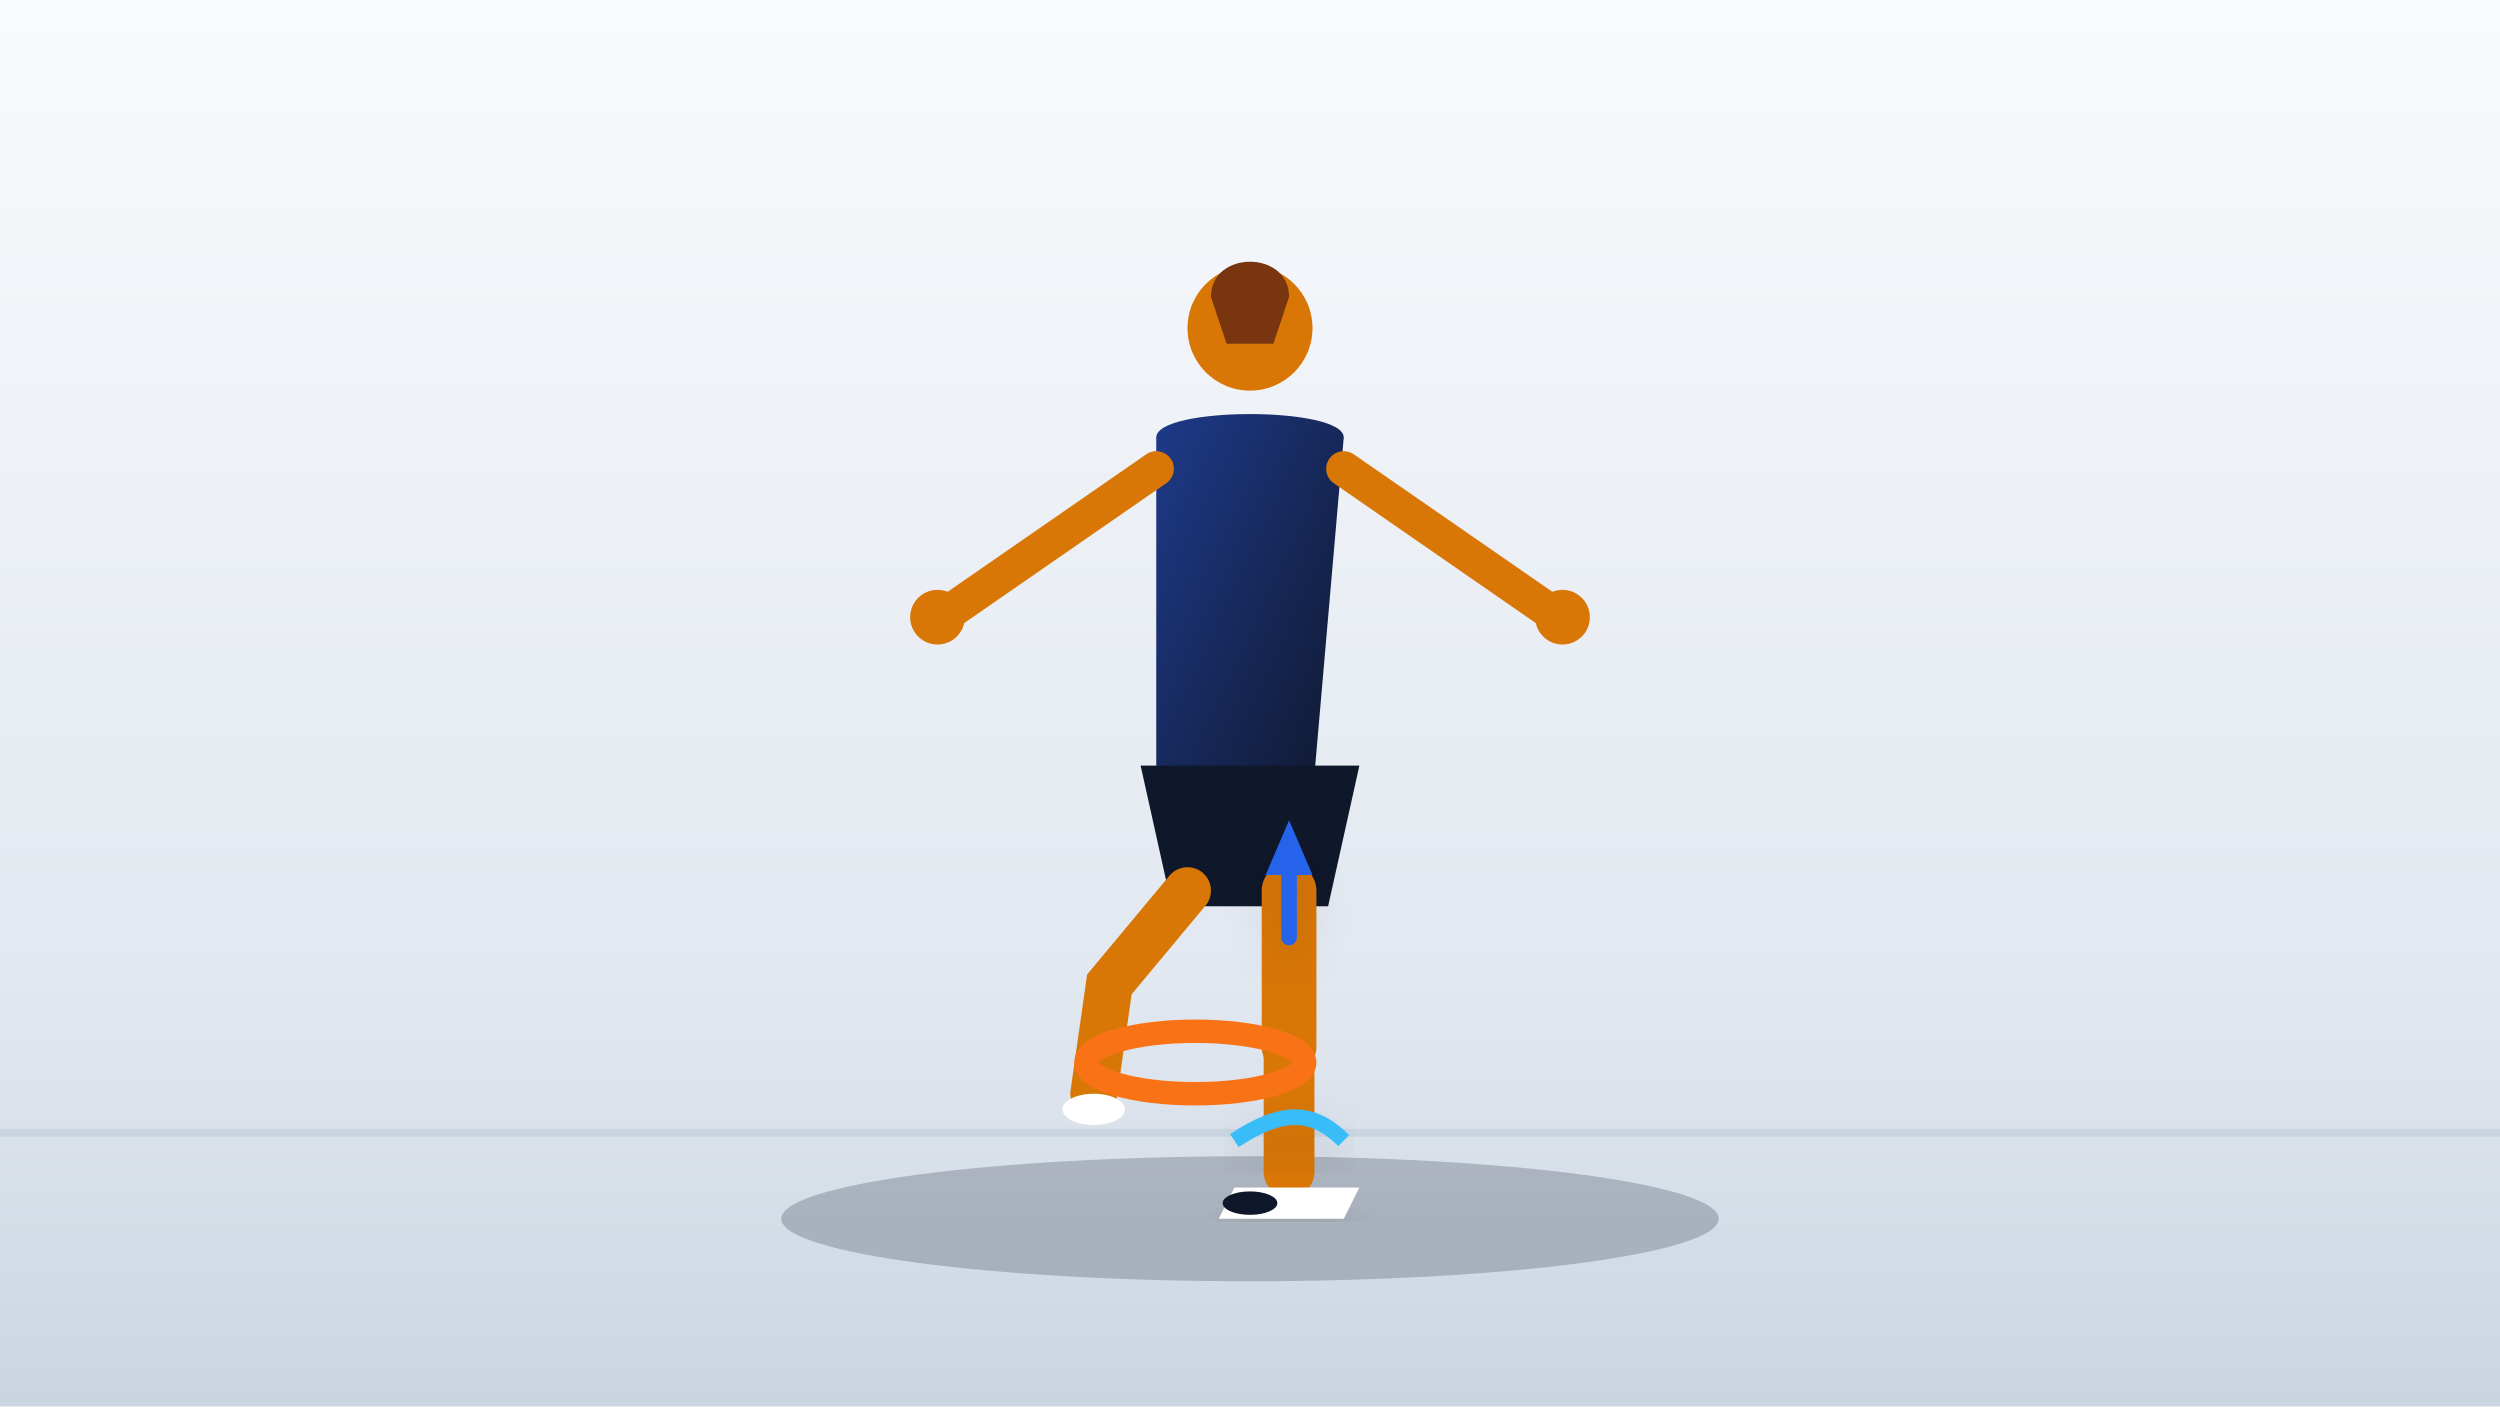
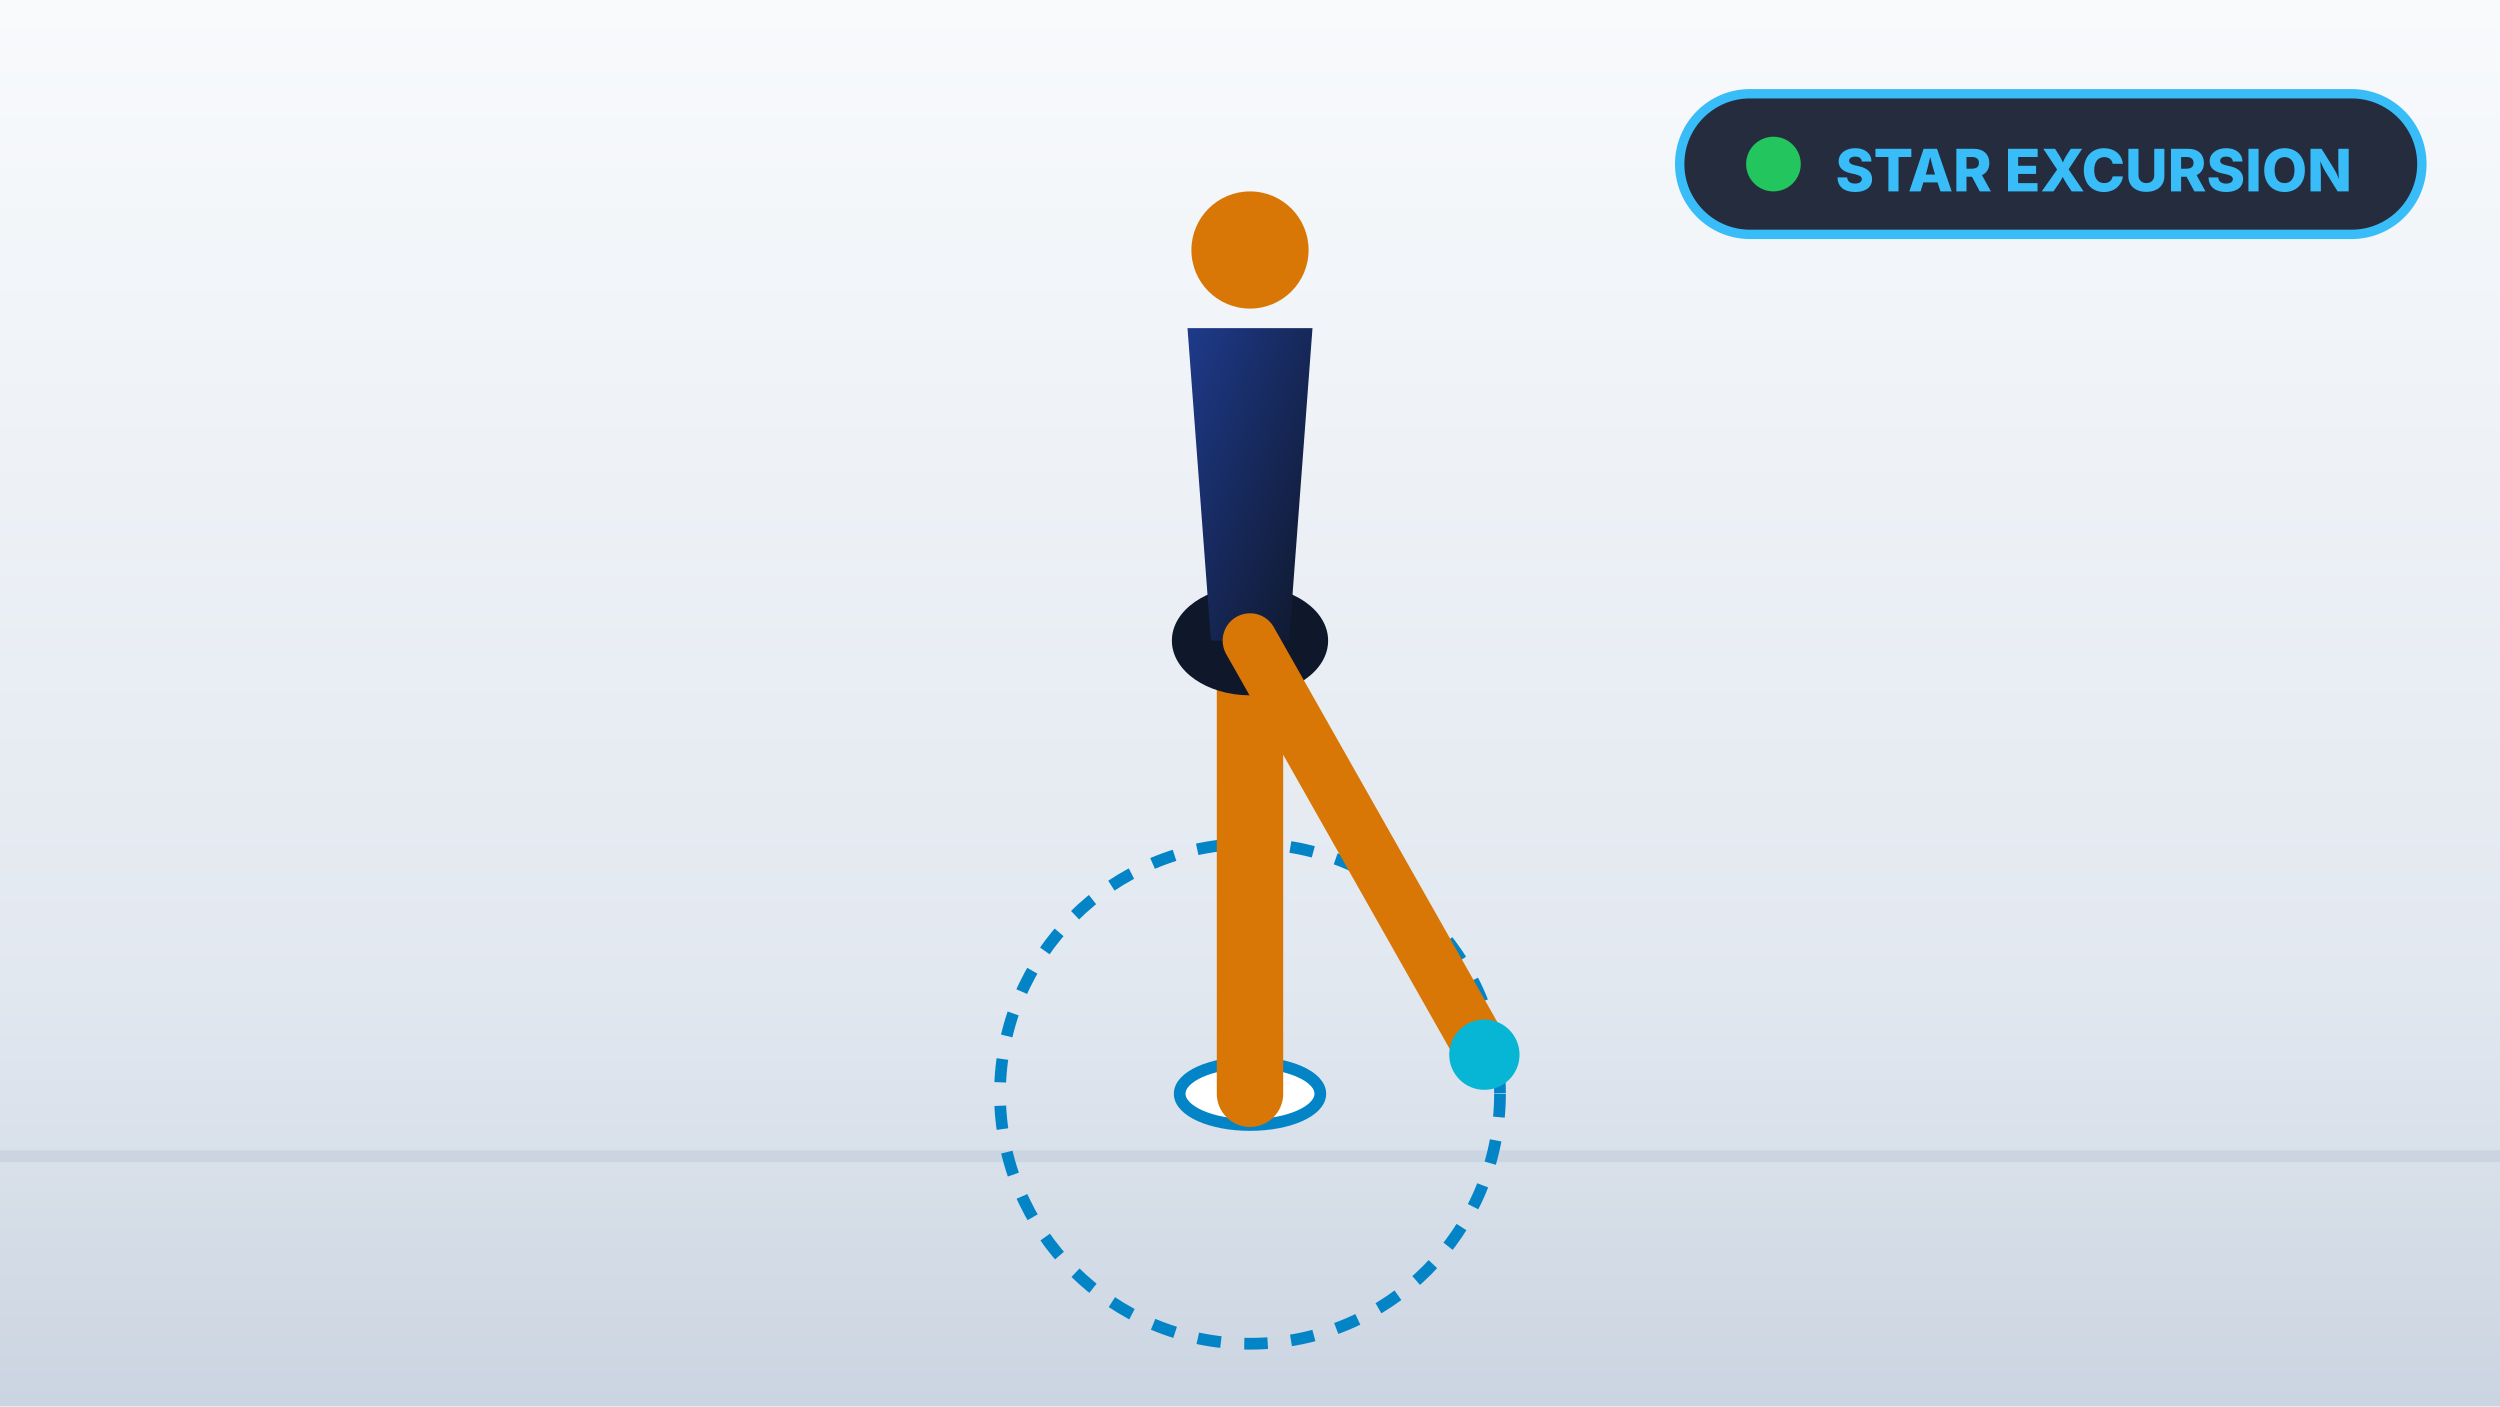
<svg xmlns="http://www.w3.org/2000/svg" viewBox="0 0 320 180" width="100%" height="100%" preserveAspectRatio="xMidYMid meet">
  <defs>
    <linearGradient id="gymFloor" x1="0" y1="0" x2="0" y2="1">
      <stop offset="0%" stop-color="#f8fafc" />
      <stop offset="70%" stop-color="#e2e8f0" />
      <stop offset="100%" stop-color="#cbd5e1" />
    </linearGradient>
+     <linearGradient id="poleGrad" x1="0" y1="0" x2="1" y2="0">
+       <stop offset="0%" stop-color="#1e293b" />
+       <stop offset="100%" stop-color="#475569" />
+     </linearGradient>
+     <linearGradient id="machGrad" x1="0" y1="0" x2="1" y2="0">
+       <stop offset="0%" stop-color="#1e293b" />
+       <stop offset="100%" stop-color="#334155" />
+     </linearGradient>
    <linearGradient id="kitGrad" x1="0" y1="0" x2="1" y2="1">
      <stop offset="0%" stop-color="#1e3a8a" />
      <stop offset="100%" stop-color="#0f172a" />
    </linearGradient>
    <filter id="dropShadow" x="-10%" y="-10%" width="120%" height="120%">
-       <feDropShadow dx="0" dy="3" stdDeviation="3" flood-color="#0f172a" flood-opacity="0.15" />
+       <feDropShadow dx="0" dy="3" stdDeviation="3" flood-color="#0f172a" flood-opacity="0.16" />
+     </filter>
+     <filter id="glowCyan" x="-20%" y="-20%" width="140%" height="140%">
+       <feGaussianBlur stdDeviation="3" result="blur" />
+       <feMerge>
+         <feMergeNode in="blur" />
+         <feMergeNode in="SourceGraphic" />
+       </feMerge>
    </filter>
  </defs>
  <rect width="320" height="180" fill="url(#gymFloor)" />
-   <line x1="0" y1="145" x2="320" y2="145" stroke="#cbd5e1" stroke-width="1" />
-   <ellipse cx="160" cy="156" rx="60" ry="8" fill="#0f172a" opacity="0.22" />
-   <circle cx="160" cy="42" r="8" fill="#d97706" />
-   <path d="M155,38 C155,32 165,32 165,38 L163,44 L157,44 Z" fill="#78350f" />
-   <path d="M148,56 C148,52 172,52 172,56 L168,102 C162,105 154,105 148,102 Z" fill="url(#kitGrad)" />
-   <path d="M148,60 L122,78" stroke="#d97706" stroke-width="4.5" stroke-linecap="round" />
-   <circle cx="120" cy="79" r="3.5" fill="#d97706" />
-   <path d="M172,60 L198,78" stroke="#d97706" stroke-width="4.5" stroke-linecap="round" />
-   <circle cx="200" cy="79" r="3.5" fill="#d97706" />
-   <path d="M146,98 L174,98 L170,116 L150,116 Z" fill="#0f172a" />
-   <path d="M152,114 L142,126 L140,140" stroke="#d97706" stroke-width="6" stroke-linecap="round" fill="none" />
-   <ellipse cx="140" cy="142" rx="4" ry="2" fill="#ffffff" />
-   <path d="M165,114 L165,134" stroke="#d97706" stroke-width="7" stroke-linecap="round" />
-   <path d="M165,134 L165,150" stroke="#d97706" stroke-width="6.5" stroke-linecap="round" />
-   <path d="M158,152 L174,152 L172,156 L156,156 Z" fill="#ffffff" filter="url(#dropShadow)" />
-   <ellipse cx="160" cy="154" rx="3.5" ry="1.5" fill="#0f172a" />
-   <ellipse cx="153" cy="136" rx="14" ry="4" fill="none" stroke="#f97316" stroke-width="3" />
-   <g filter="url(#dropShadow)">
-     <path d="M158,146 C164,142 168,142 172,146" stroke="#38bdf8" stroke-width="2" fill="none" />
-     <path d="M165,120 L165,108" stroke="#2563eb" stroke-width="2" stroke-linecap="round" />
-     <polygon points="162,112 165,105 168,112" fill="#2563eb" />
+   <line x1="0" y1="148" x2="320" y2="148" stroke="#cbd5e1" stroke-width="1.5" />
+   <circle cx="160" cy="140" r="32" fill="none" stroke="#0284c7" stroke-width="1.5" stroke-dasharray="3,3" />
+   <ellipse cx="160" cy="140" rx="9" ry="4" fill="#ffffff" stroke="#0284c7" stroke-width="1.5" />
+   <line x1="160" y1="140" x2="160" y2="82" stroke="#d97706" stroke-width="8.5" stroke-linecap="round" />
+   <ellipse cx="160" cy="82" rx="10" ry="7" fill="#0f172a" />
+   <path d="M152,42 L168,42 L165,82 L155,82 Z" fill="url(#kitGrad)" />
+   <circle cx="160" cy="32" r="7.5" fill="#d97706" />
+   <g>
+     <animateTransform attributeName="transform" type="rotate" values="0 160 82; 25 160 82; -25 160 82; 0 160 82" keyTimes="0; 0.35; 0.7; 1" dur="3s" repeatCount="indefinite" />
+     <line x1="160" y1="82" x2="190" y2="135" stroke="#d97706" stroke-width="7" stroke-linecap="round" />
+     <circle cx="190" cy="135" r="4.5" fill="#06b6d4" />
+   </g>
+   <g transform="translate(215, 12)">
+     <rect x="0" y="0" width="95" height="18" rx="9" fill="#0f172a" fill-opacity="0.9" stroke="#38bdf8" stroke-width="1.2" />
+     <circle cx="12" cy="9" r="3.5" fill="#22c55e">
+       <animate attributeName="opacity" values="1; 0.2; 1" dur="1.1s" repeatCount="indefinite" />
+     </circle>
+     <text x="53" y="12.5" fill="#38bdf8" font-size="7.5" font-family="-apple-system, sans-serif" font-weight="800" text-anchor="middle">STAR EXCURSION</text>
  </g>
</svg>
